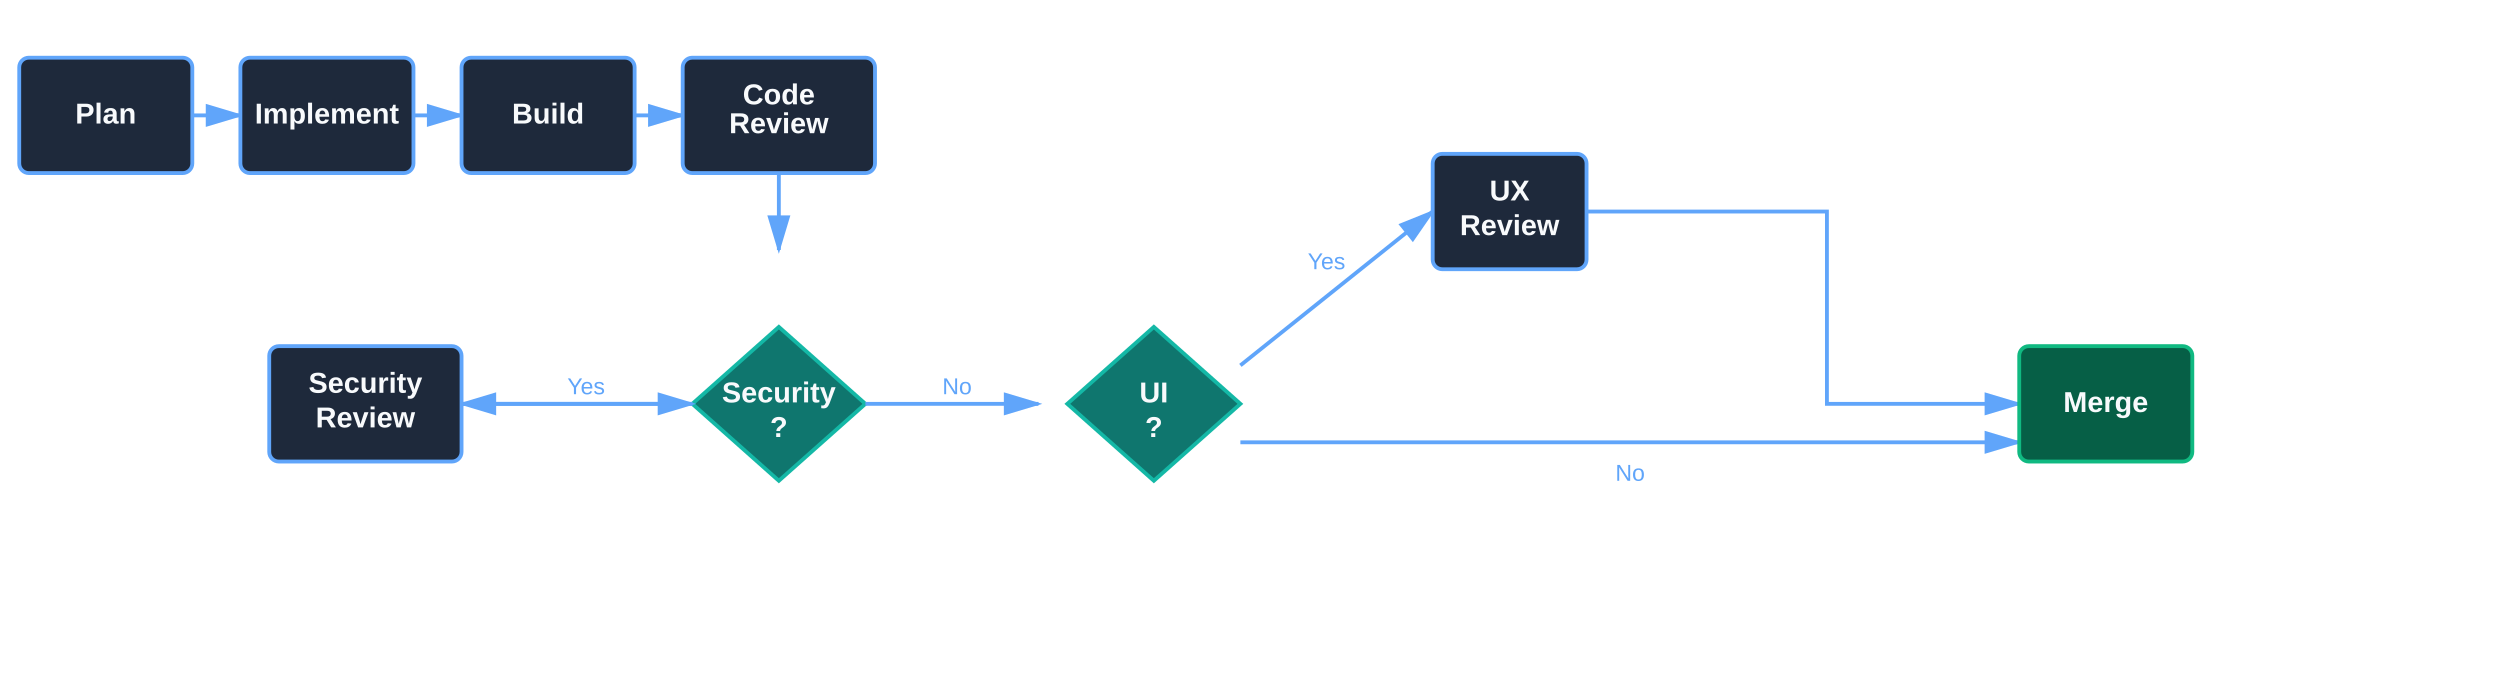
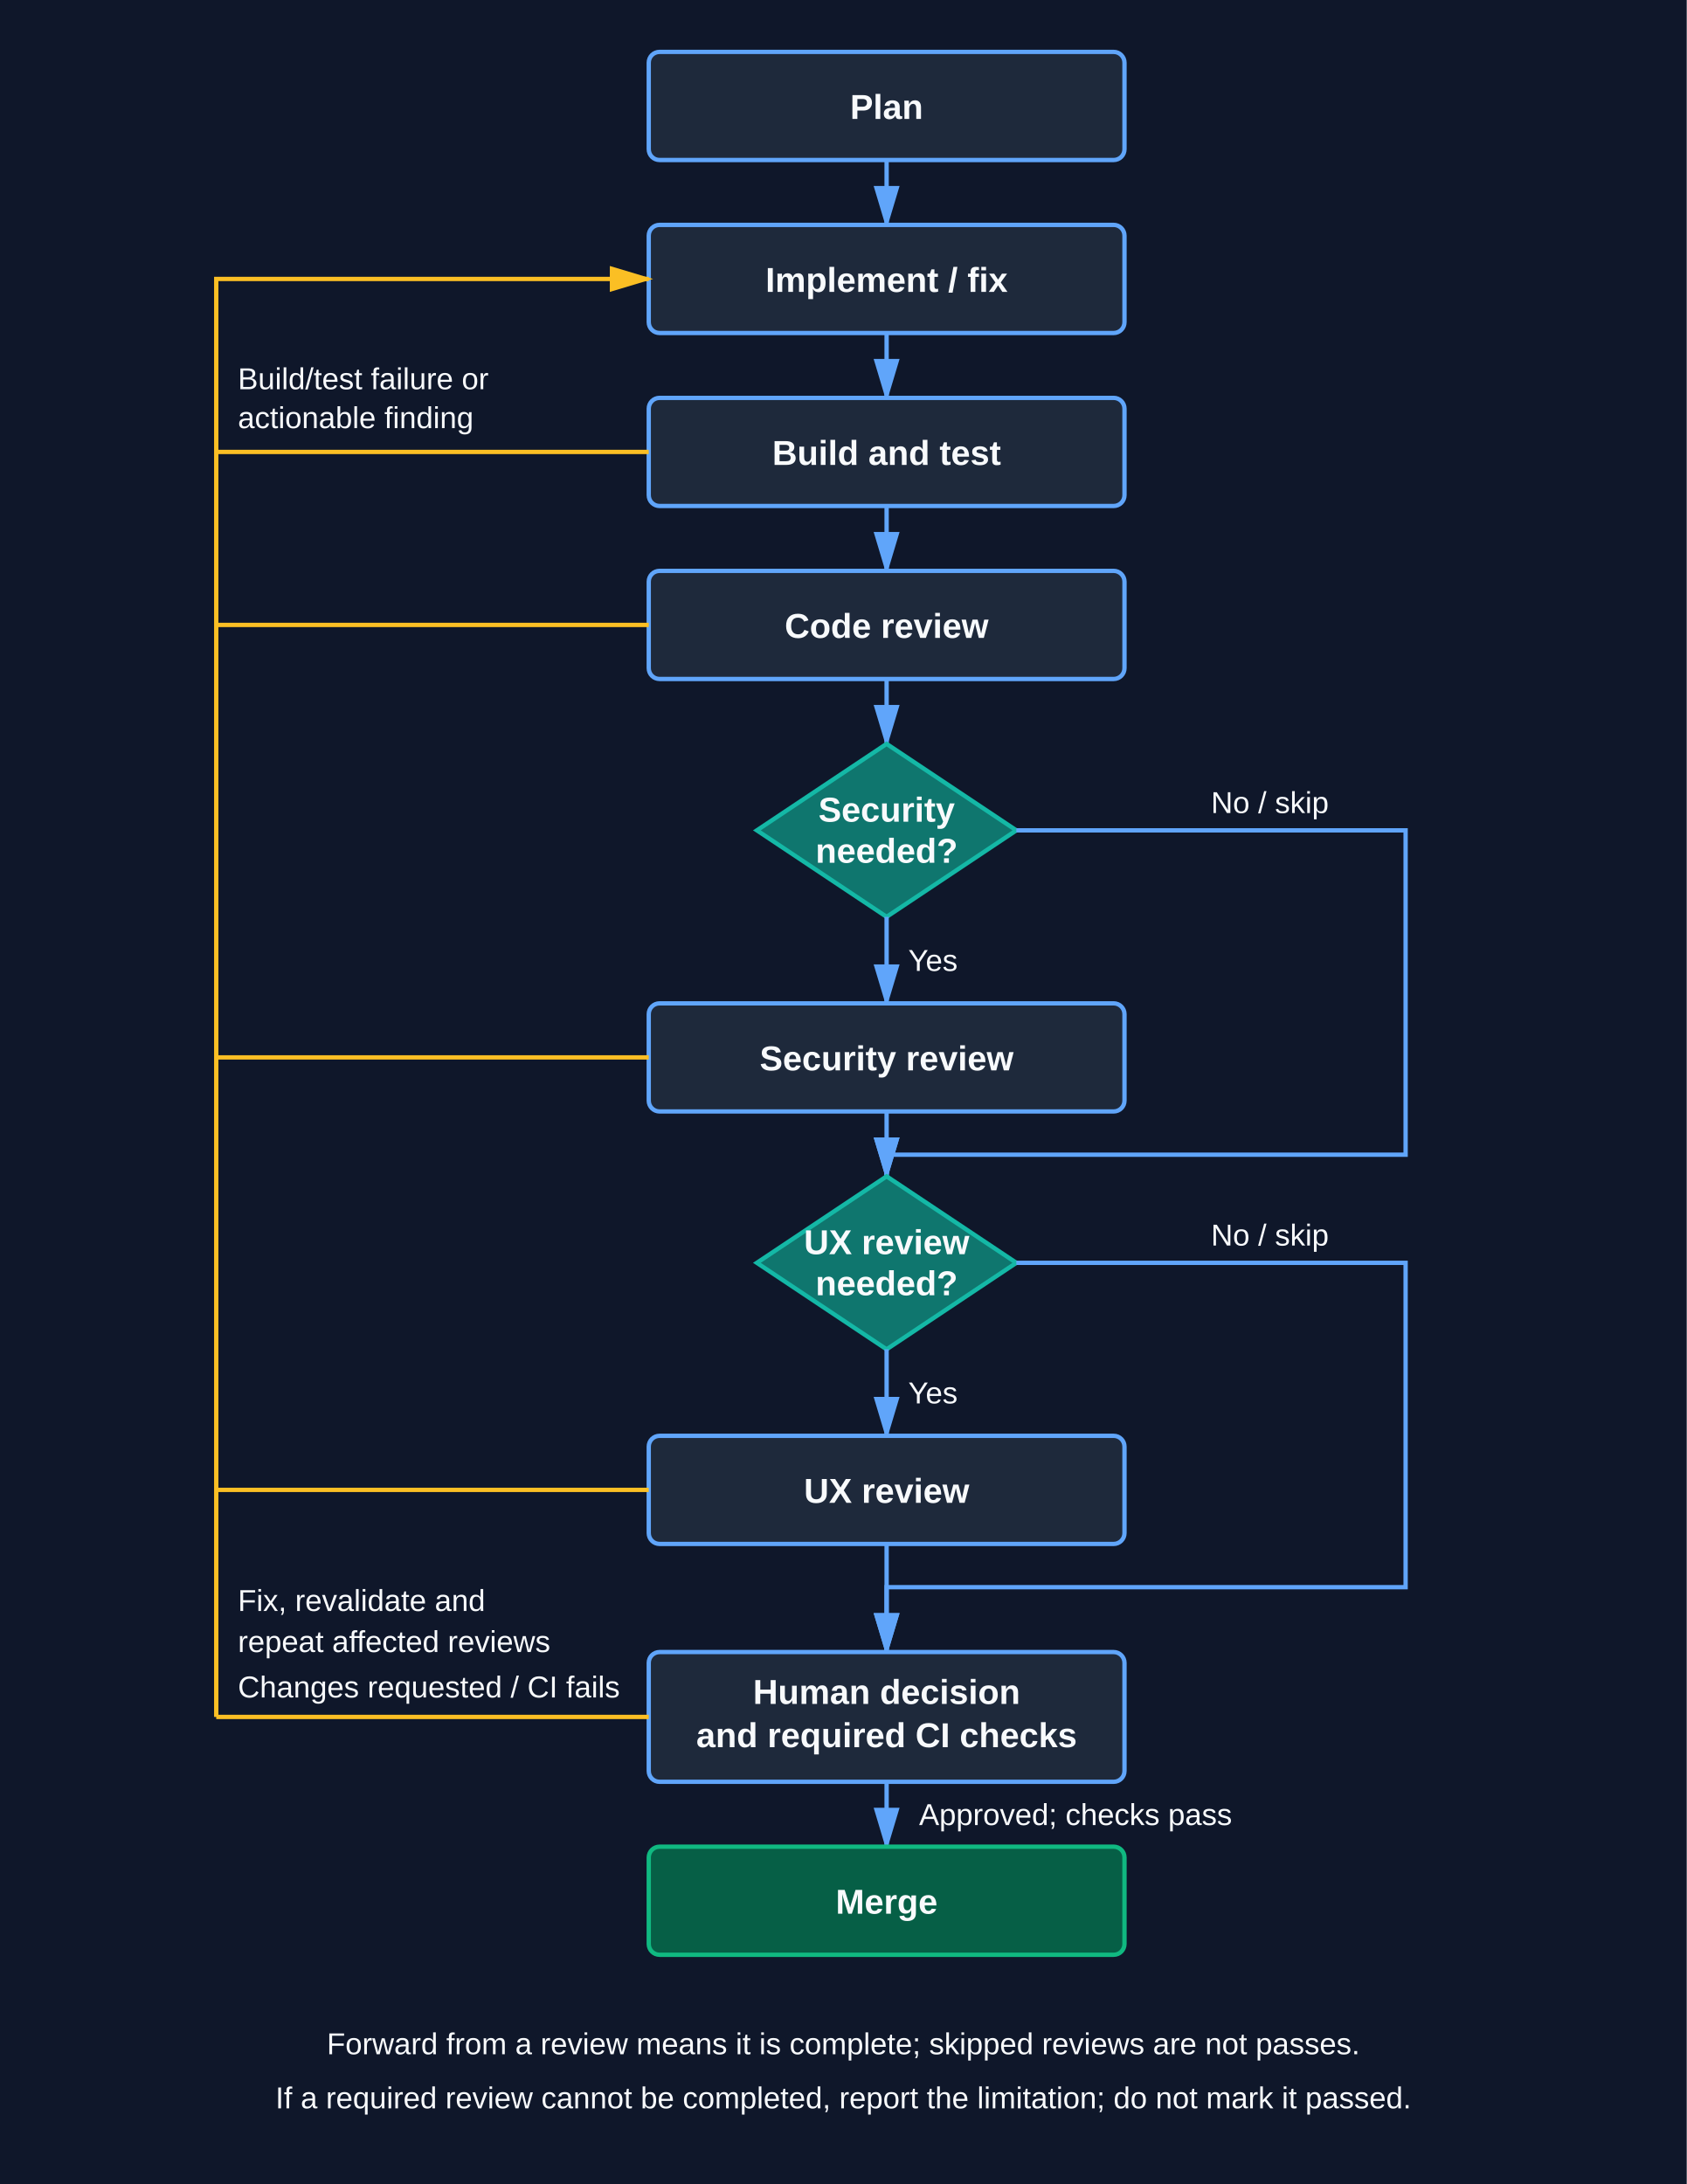
- <svg xmlns="http://www.w3.org/2000/svg" viewBox="0 0 1300 350">
+ <svg xmlns="http://www.w3.org/2000/svg" viewBox="0 0 780 1010" role="img" aria-labelledby="title description">
  <defs>
    <style>
      .stage { fill: #1E293B; stroke: #60A5FA; stroke-width: 2; }
      .decision { fill: #0F766E; stroke: #14B8A6; stroke-width: 2; }
      .outcome { fill: #065F46; stroke: #10B981; stroke-width: 2; }
-       .label { fill: #F8FAFC; font-family: Arial, sans-serif; font-size: 15px; font-weight: bold; text-anchor: middle; dominant-baseline: middle; }
+       .label { fill: #F8FAFC; font-family: Arial, sans-serif; font-size: 16px; font-weight: bold; text-anchor: middle; }
      .arrow { stroke: #60A5FA; stroke-width: 2; fill: none; }
-       .arrowtext { fill: #60A5FA; font-family: Arial, sans-serif; font-size: 12px; }
+       .feedback { stroke: #FBBF24; stroke-width: 2; fill: none; }
+       .arrowtext { fill: #F8FAFC; font-family: Arial, sans-serif; font-size: 14px; }
+       .note { fill: #F8FAFC; font-family: Arial, sans-serif; font-size: 14px; text-anchor: middle; }
    </style>
    <marker id="arrowhead" markerWidth="10" markerHeight="10" refX="9" refY="3" orient="auto">
      <polygon points="0 0, 10 3, 0 6" fill="#60A5FA" />
    </marker>
+     <marker id="feedback-arrowhead" markerWidth="10" markerHeight="10" refX="9" refY="3" orient="auto">
+       <polygon points="0 0, 10 3, 0 6" fill="#FBBF24" />
+     </marker>
  </defs>
-   <rect class="stage" x="10" y="30" width="90" height="60" rx="5" />
-   <text class="label" x="55" y="60">Plan</text>
-   <path class="arrow" d="M 100 60 L 125 60" marker-end="url(#arrowhead)" />
-   <rect class="stage" x="125" y="30" width="90" height="60" rx="5" />
-   <text class="label" x="170" y="60">Implement</text>
-   <path class="arrow" d="M 215 60 L 240 60" marker-end="url(#arrowhead)" />
-   <rect class="stage" x="240" y="30" width="90" height="60" rx="5" />
-   <text class="label" x="285" y="60">Build</text>
-   <path class="arrow" d="M 330 60 L 355 60" marker-end="url(#arrowhead)" />
-   <rect class="stage" x="355" y="30" width="100" height="60" rx="5" />
-   <text class="label" x="405" y="50">Code</text>
-   <text class="label" x="405" y="65">Review</text>
-   <path class="arrow" d="M 405 90 L 405 130" marker-end="url(#arrowhead)" />
-   <polygon class="decision" points="405,170 450,210 405,250 360,210" />
-   <text class="label" x="405" y="205">Security</text>
-   <text class="label" x="405" y="223">?</text>
-   <path class="arrow" d="M 360 210 L 240 210" marker-end="url(#arrowhead)" />
-   <text class="arrowtext" x="295" y="205">Yes</text>
-   <rect class="stage" x="140" y="180" width="100" height="60" rx="5" />
-   <text class="label" x="190" y="200">Security</text>
-   <text class="label" x="190" y="218">Review</text>
-   <path class="arrow" d="M 240 210 L 360 210" marker-end="url(#arrowhead)" />
-   <path class="arrow" d="M 450 210 L 540 210" marker-end="url(#arrowhead)" />
-   <text class="arrowtext" x="490" y="205">No</text>
-   <polygon class="decision" points="600,170 645,210 600,250 555,210" />
-   <text class="label" x="600" y="205">UI</text>
-   <text class="label" x="600" y="223">?</text>
-   <path class="arrow" d="M 645 190 L 745 110" marker-end="url(#arrowhead)" />
-   <text class="arrowtext" x="680" y="140">Yes</text>
-   <rect class="stage" x="745" y="80" width="80" height="60" rx="5" />
-   <text class="label" x="785" y="100">UX</text>
-   <text class="label" x="785" y="118">Review</text>
-   <path class="arrow" d="M 825 110 L 950 110 L 950 210 L 1050 210" marker-end="url(#arrowhead)" />
-   <path class="arrow" d="M 645 230 L 1050 230" marker-end="url(#arrowhead)" />
-   <text class="arrowtext" x="840" y="250">No</text>
-   <rect class="outcome" x="1050" y="180" width="90" height="60" rx="5" />
-   <text class="label" x="1095" y="210">Merge</text>
+   <rect width="780" height="1010" fill="#0F172A" />
+   <rect class="stage" x="300" y="24" width="220" height="50" rx="5" />
+   <text class="label" x="410" y="55">Plan</text>
+   <path class="arrow" d="M 410 74 V 104" marker-end="url(#arrowhead)" />
+   <rect class="stage" x="300" y="104" width="220" height="50" rx="5" />
+   <text class="label" x="410" y="135">Implement / fix</text>
+   <path class="arrow" d="M 410 154 V 184" marker-end="url(#arrowhead)" />
+   <rect class="stage" x="300" y="184" width="220" height="50" rx="5" />
+   <text class="label" x="410" y="215">Build and test</text>
+   <path class="arrow" d="M 410 234 V 264" marker-end="url(#arrowhead)" />
+   <rect class="stage" x="300" y="264" width="220" height="50" rx="5" />
+   <text class="label" x="410" y="295">Code review</text>
+   <path class="arrow" d="M 410 314 V 344" marker-end="url(#arrowhead)" />
+   <polygon class="decision" points="410,344 470,384 410,424 350,384" />
+   <text class="label" x="410" y="380">Security</text>
+   <text class="label" x="410" y="399">needed?</text>
+   <path class="arrow" d="M 410 424 V 464" marker-end="url(#arrowhead)" />
+   <text class="arrowtext" x="420" y="449">Yes</text>
+   <path class="arrow" d="M 470 384 H 650 V 534 H 410 V 544" marker-end="url(#arrowhead)" />
+   <text class="arrowtext" x="560" y="376">No / skip</text>
+   <rect class="stage" x="300" y="464" width="220" height="50" rx="5" />
+   <text class="label" x="410" y="495">Security review</text>
+   <path class="arrow" d="M 410 514 V 544" marker-end="url(#arrowhead)" />
+   <polygon class="decision" points="410,544 470,584 410,624 350,584" />
+   <text class="label" x="410" y="580">UX review</text>
+   <text class="label" x="410" y="599">needed?</text>
+   <path class="arrow" d="M 410 624 V 664" marker-end="url(#arrowhead)" />
+   <text class="arrowtext" x="420" y="649">Yes</text>
+   <path class="arrow" d="M 470 584 H 650 V 734 H 410 V 764" marker-end="url(#arrowhead)" />
+   <text class="arrowtext" x="560" y="576">No / skip</text>
+   <rect class="stage" x="300" y="664" width="220" height="50" rx="5" />
+   <text class="label" x="410" y="695">UX review</text>
+   <path class="arrow" d="M 410 714 V 764" marker-end="url(#arrowhead)" />
+   <rect class="stage" x="300" y="764" width="220" height="60" rx="5" />
+   <text class="label" x="410" y="788">Human decision</text>
+   <text class="label" x="410" y="808">and required CI checks</text>
+   <path class="arrow" d="M 410 824 V 854" marker-end="url(#arrowhead)" />
+   <text class="arrowtext" x="425" y="844">Approved; checks pass</text>
+   <rect class="outcome" x="300" y="854" width="220" height="50" rx="5" />
+   <text class="label" x="410" y="885">Merge</text>
+   <path class="feedback" d="M 300 209 H 100 M 300 289 H 100 M 300 489 H 100 M 300 689 H 100 M 300 794 H 100 M 100 794 V 129 H 300" marker-end="url(#feedback-arrowhead)" />
+   <text class="arrowtext" x="110" y="180">Build/test failure or</text>
+   <text class="arrowtext" x="110" y="198">actionable finding</text>
+   <text class="arrowtext" x="110" y="745">Fix, revalidate and</text>
+   <text class="arrowtext" x="110" y="764">repeat affected reviews</text>
+   <text class="arrowtext" x="110" y="785">Changes requested / CI fails</text>
+   <text class="note" x="390" y="950">Forward from a review means it is complete; skipped reviews are not passes.</text>
+   <text class="note" x="390" y="975">If a required review cannot be completed, report the limitation; do not mark it passed.</text>
</svg>
